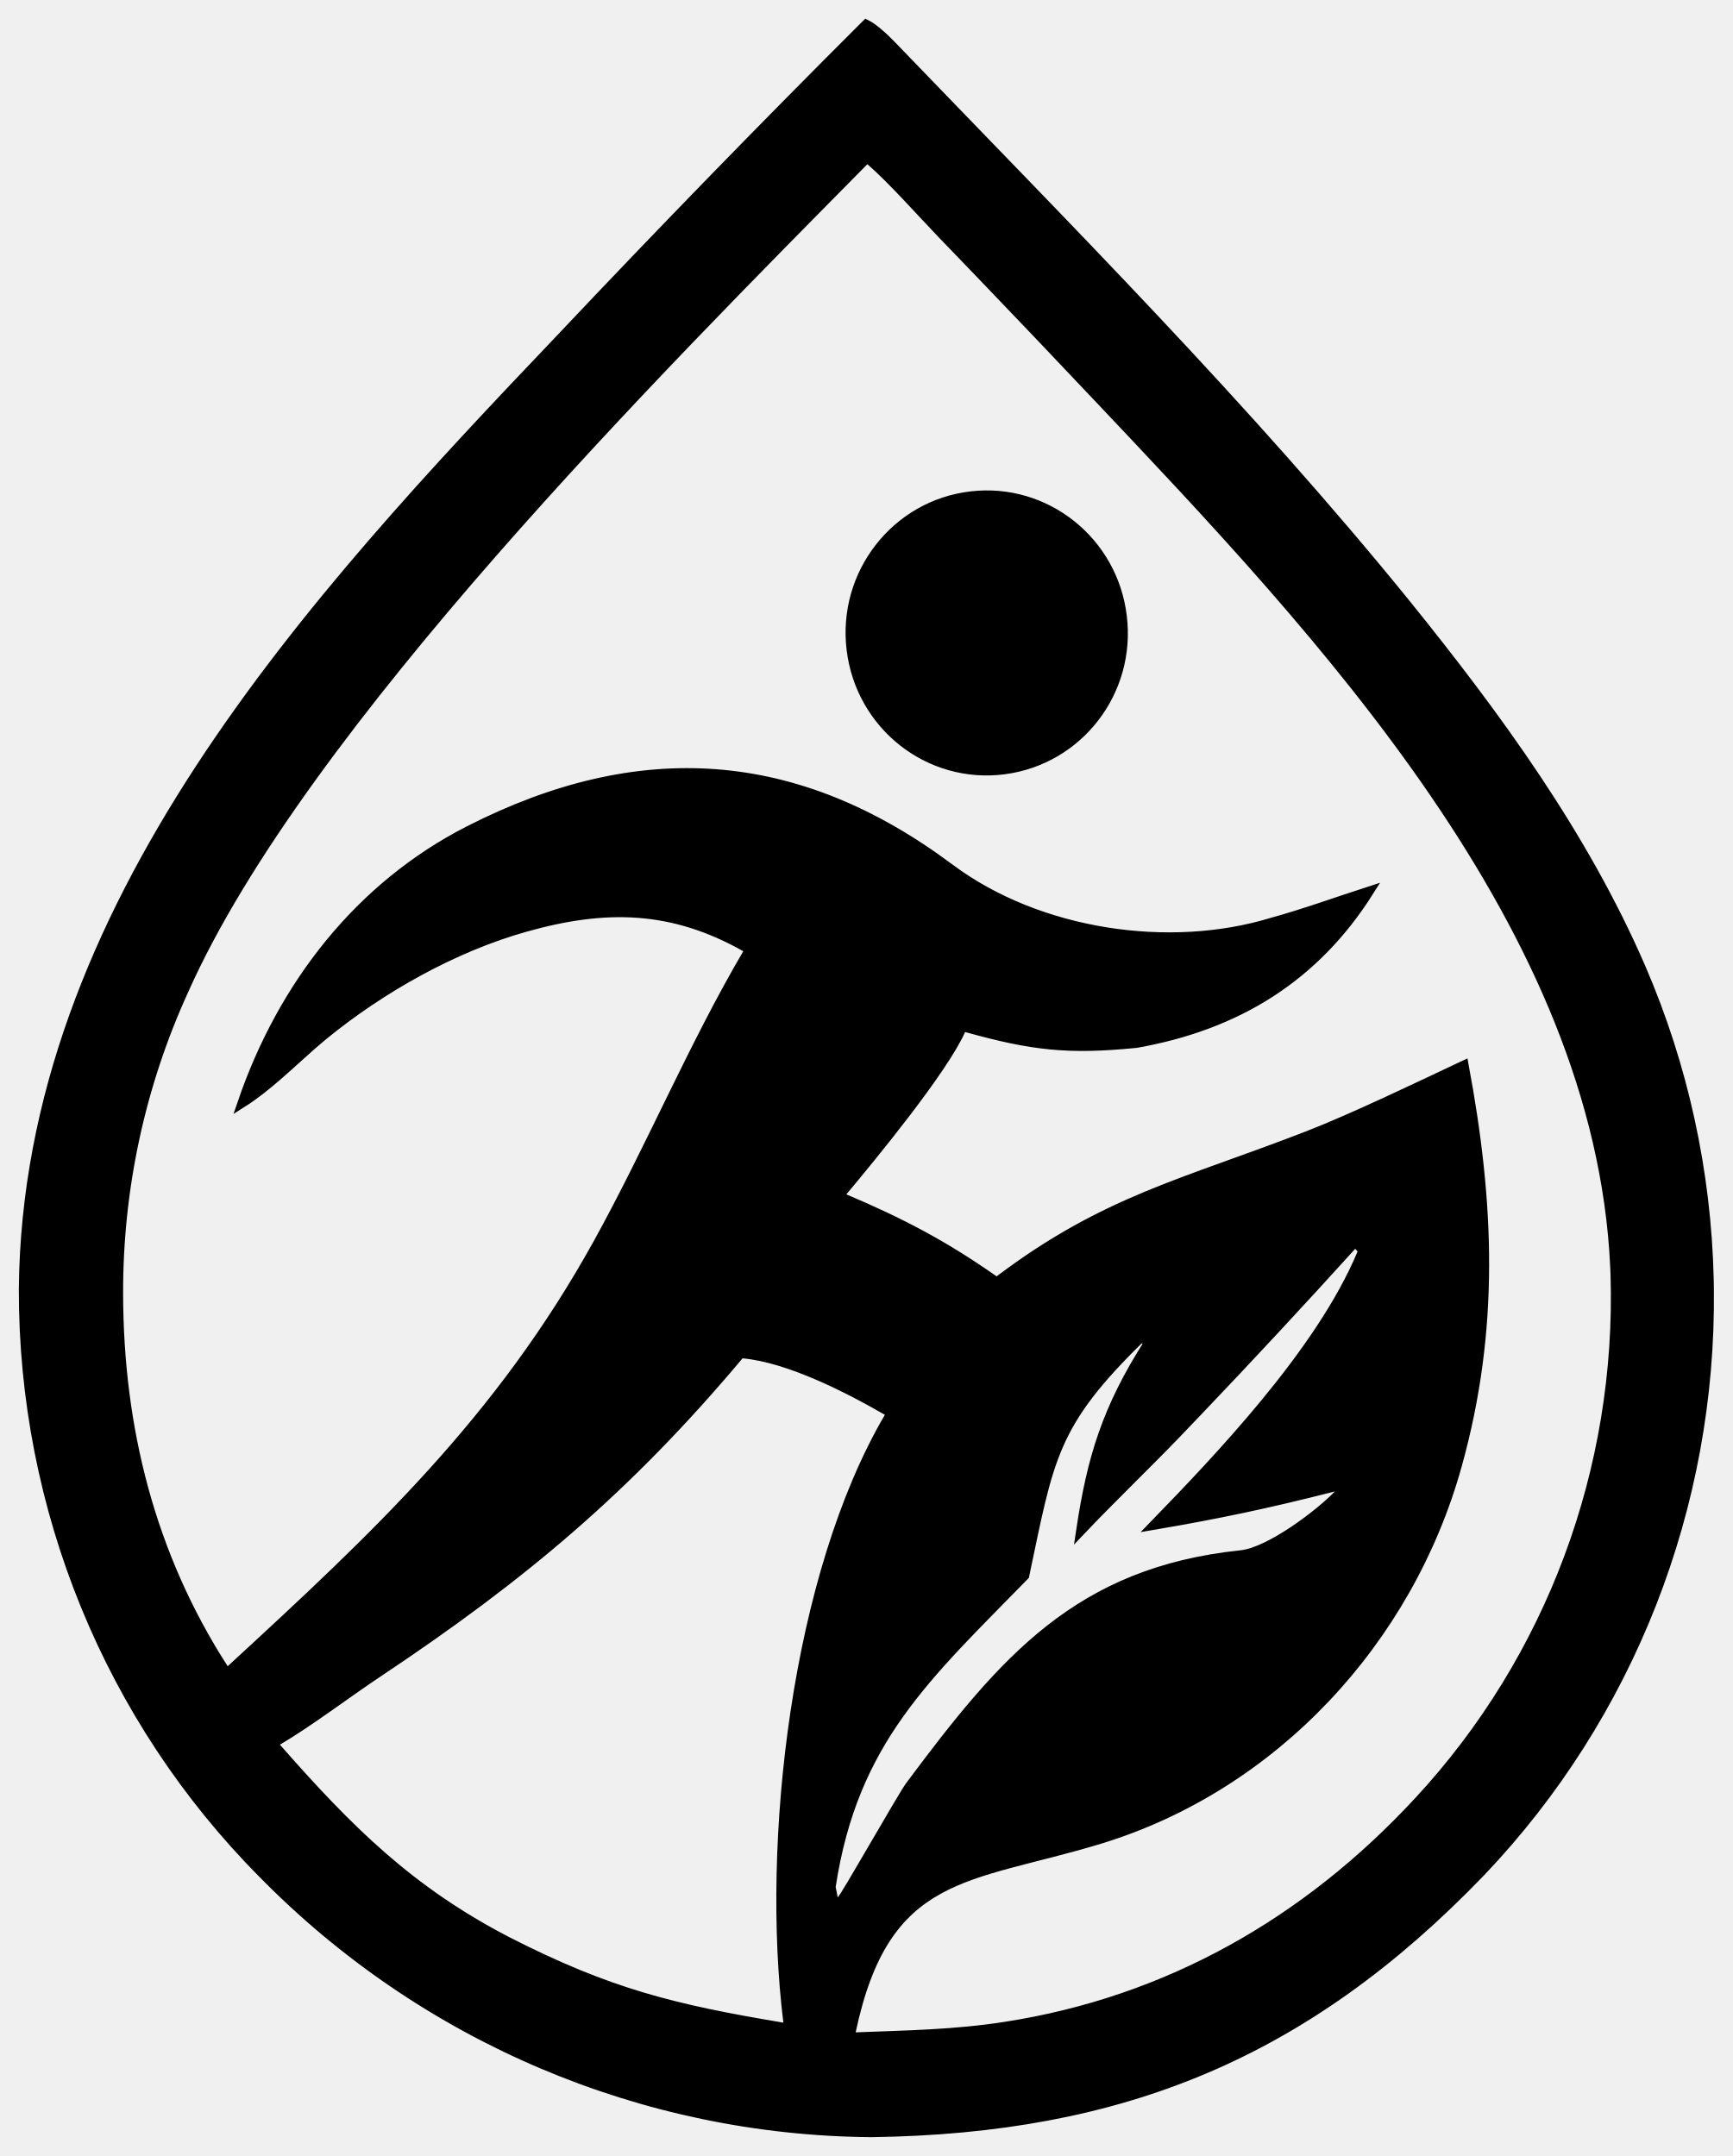
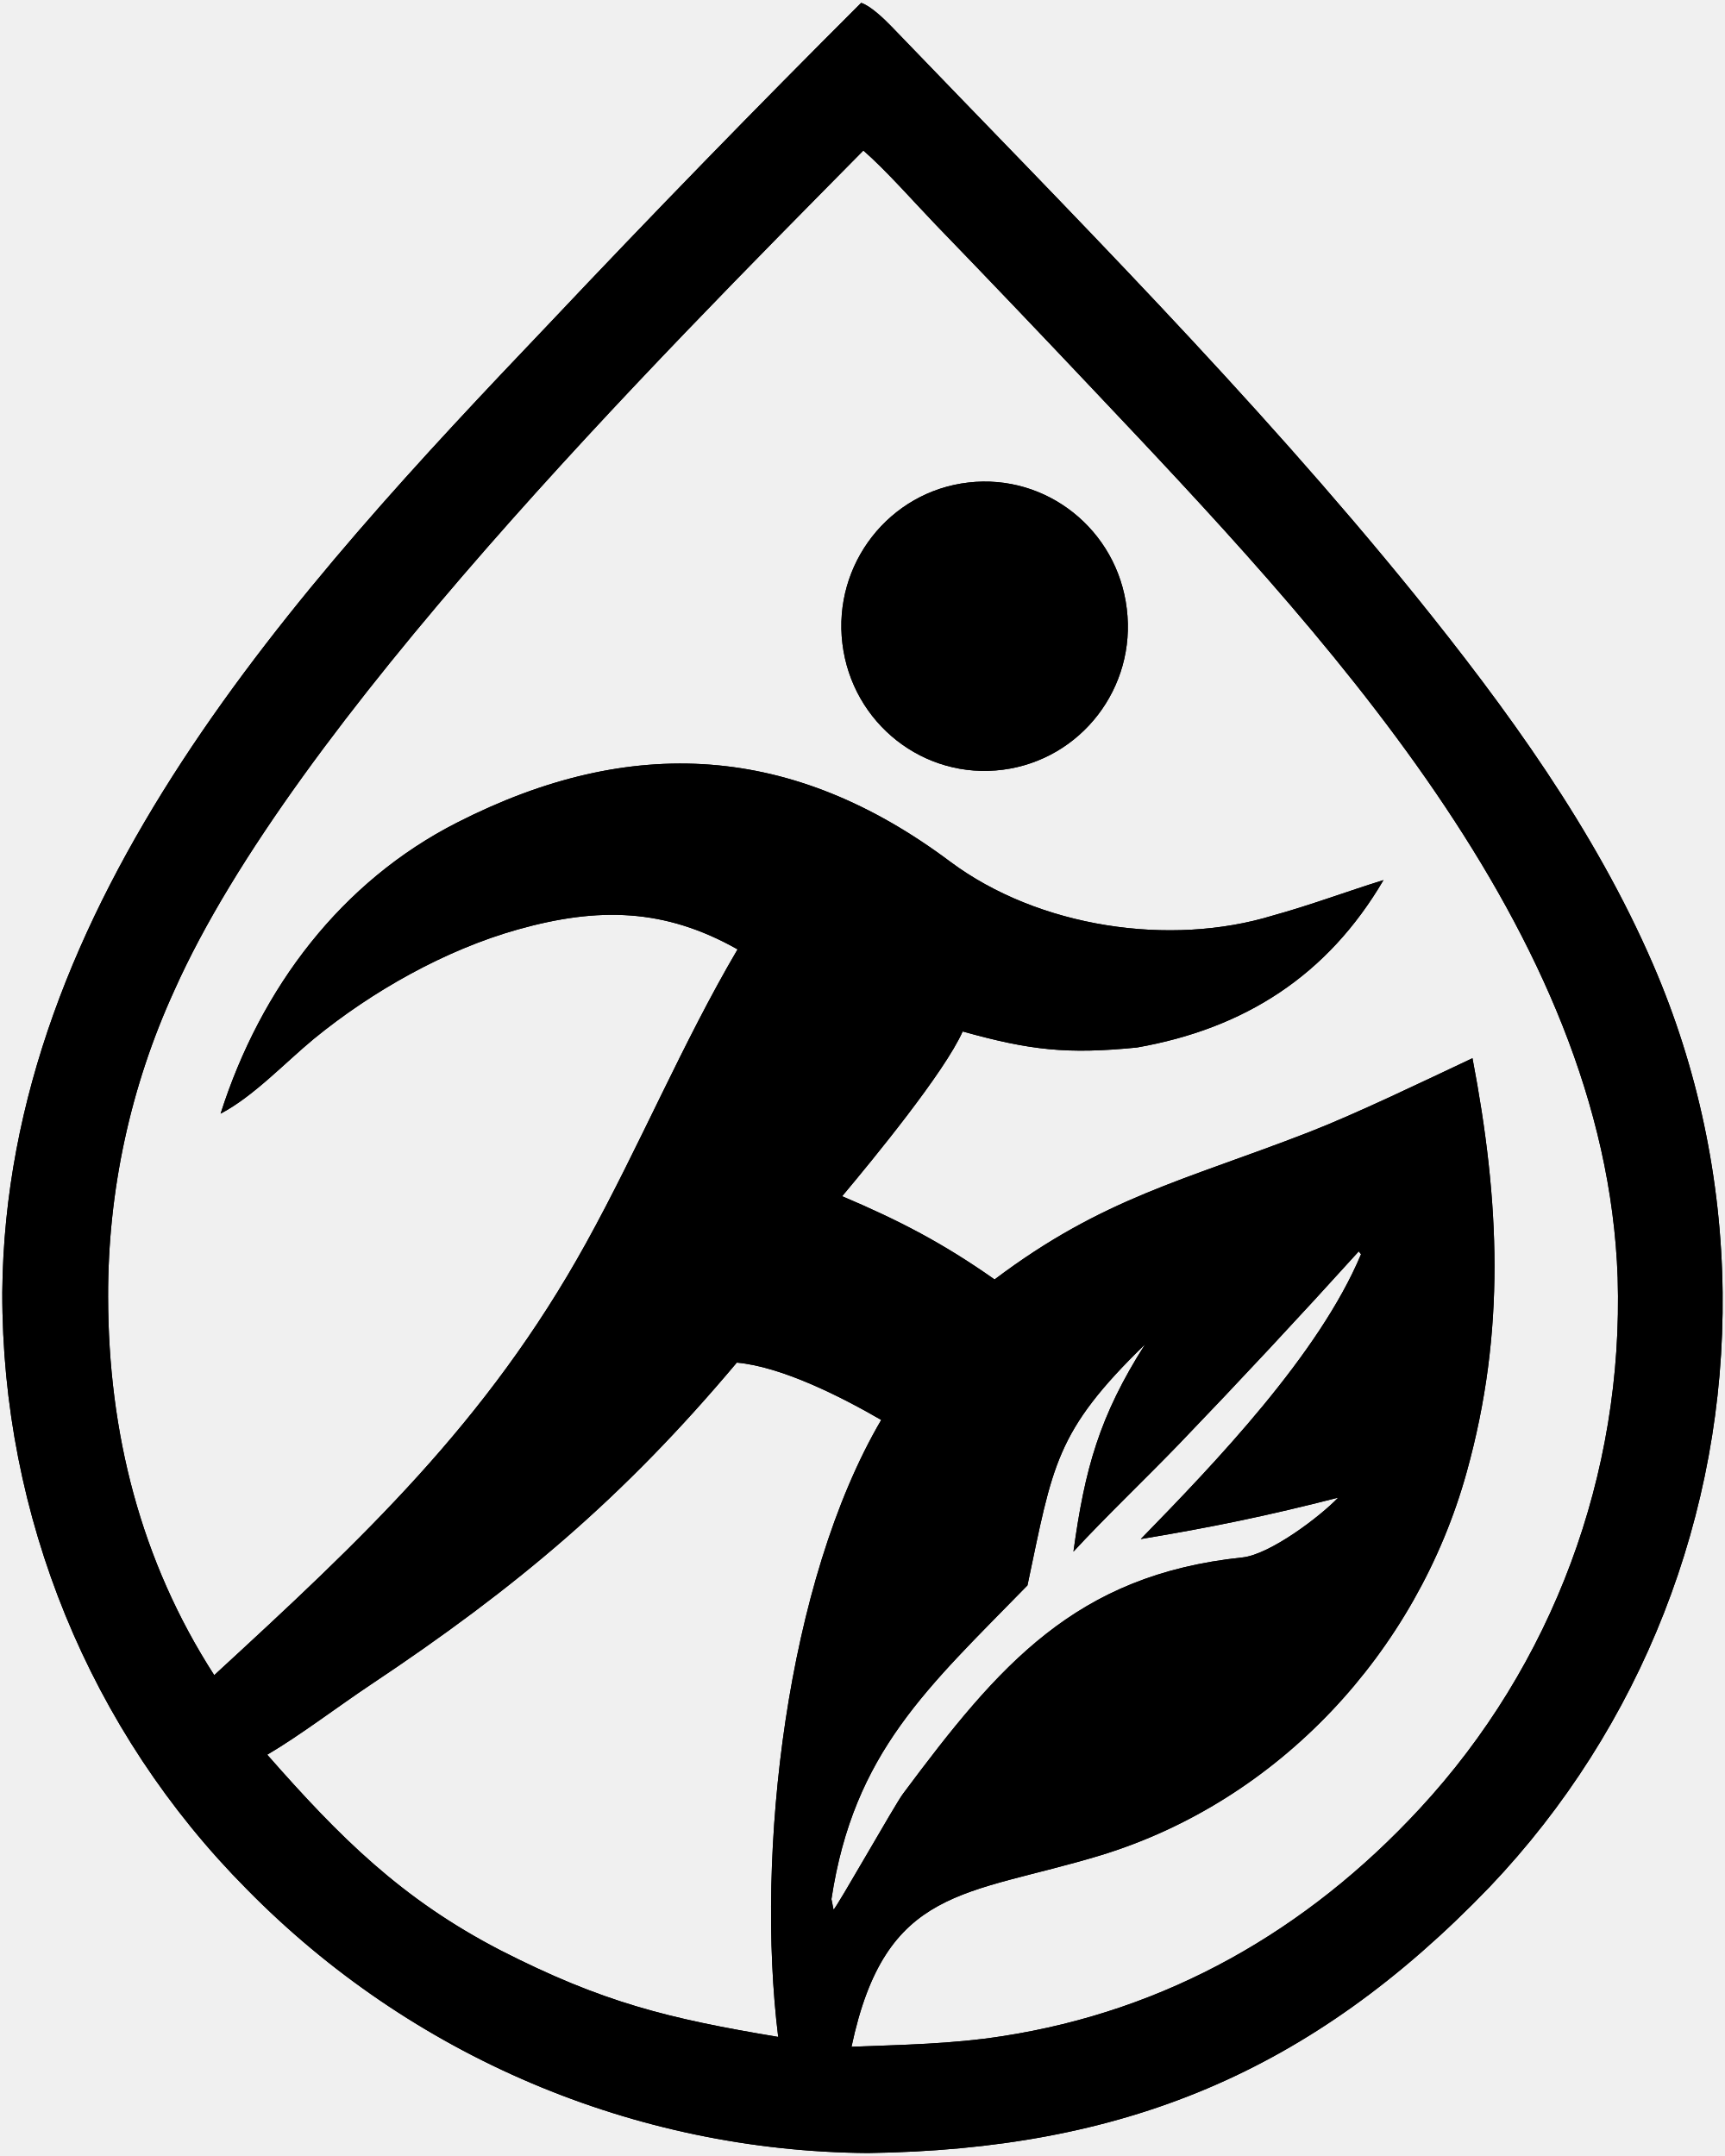
- <svg xmlns="http://www.w3.org/2000/svg" width="184" height="229" viewBox="58 35 184 229" fill="none">
-   <path d="M149.979 37.588C150.326 37.758 150.755 38.063 151.208 38.442C151.767 38.911 152.304 39.442 152.669 39.821C171.333 59.22 190.437 78.34 207.392 99.262V99.263C217.001 111.171 226.18 123.757 232.267 137.836C236.761 148.247 239.212 159.481 239.476 170.848L239.494 171.948C239.757 194.988 231.06 217.21 215.246 233.821C196.592 253.217 177.08 261.124 150.571 261.499C126.281 261.32 103.021 251.438 85.928 234.025L85.926 234.023C69.586 217.57 60.452 195.212 60.5 171.917C60.685 151.656 68.303 133.377 79.212 116.666C90.124 99.951 104.306 84.836 117.589 70.897L117.59 70.895C128.213 59.637 139.01 48.535 149.979 37.588ZM149.749 52.089C138.962 63.018 124.035 78.021 110.248 93.788C96.472 109.543 83.795 126.103 77.535 140.151C72.917 150.253 70.545 161.261 70.574 172.388V172.389C70.594 186.683 73.988 200.191 81.756 212.249L82.078 212.748L82.516 212.346C97.989 198.106 111.057 185.923 121.509 167.028C124.289 161.997 126.83 156.727 129.383 151.515C131.939 146.297 134.509 141.134 137.359 136.288L137.617 135.85L137.174 135.599C129.401 131.213 122.321 131.072 113.794 133.475C106.135 135.625 98.425 139.987 92.288 145.011L92.286 145.012C90.76 146.274 89.14 147.816 87.542 149.206C86.284 150.3 85.013 151.323 83.728 152.135C88.026 139.579 96.244 129.11 107.799 123.217C116.877 118.583 125.579 116.561 134.031 117.203C142.482 117.845 150.723 121.155 158.873 127.25H158.874C168.273 134.259 182.193 136.309 193.117 132.959C196.59 132.001 199.999 130.756 203.389 129.661C197.622 138.811 189.322 143.921 178.645 145.803C171.449 146.515 167.648 146.096 160.618 144.134L160.203 144.018L160.027 144.412C159.101 146.489 156.802 149.779 154.291 153.074C151.792 156.354 149.123 159.589 147.491 161.536L147.058 162.053L147.679 162.317C153.7 164.88 158.157 167.2 163.542 170.977L163.84 171.186L164.131 170.966C175.405 162.46 183.752 160.723 196.84 155.643C201.646 153.78 208.541 150.46 213.453 148.146C216.188 162.768 216.752 176.164 212.748 190.574V190.575C207.567 209.285 193.218 224.736 174.737 230.364C171.227 231.426 168.095 232.147 165.251 232.912C162.424 233.673 159.898 234.474 157.692 235.688C153.227 238.144 150.178 242.237 148.373 250.762L148.24 251.39L148.882 251.365C154.245 251.158 159.36 251.087 164.728 250.25C182.017 247.579 196.809 239.135 208.666 226.302C222.686 211.17 230.158 191.05 229.519 170.373V170.372L229.483 169.512C228.646 151.48 220.872 134.704 210.392 119.345C199.745 103.742 186.276 89.558 174.376 76.969H174.375C170.31 72.662 166.228 68.375 162.13 64.106L158.026 59.843C155.845 57.577 152.783 54.101 150.433 52.062L150.078 51.755L149.749 52.089ZM136.467 178.955C124.637 193.046 113.552 202.378 98.226 212.591C94.803 214.869 90.854 217.887 87.47 219.881L86.948 220.188L87.348 220.642C94.962 229.307 101.458 235.826 111.9 241.224L111.902 241.225C122.636 246.709 129.508 248.394 141.101 250.329L141.762 250.439L141.68 249.774C140.497 240.215 140.705 228.357 142.449 216.776C144.194 205.191 147.469 193.924 152.395 185.527L152.649 185.094L152.214 184.842C150.15 183.649 147.542 182.245 144.847 181.085C142.159 179.928 139.35 178.998 136.895 178.778L136.635 178.756L136.467 178.955ZM201.541 167.302C196.151 173.257 190.687 179.139 185.147 184.947L182.77 187.432C179.593 190.725 175.971 194.202 172.775 197.566C173.934 189.846 175.522 184.628 179.98 177.636L179.211 177.008C174.471 181.62 172.009 184.828 170.409 188.497C168.833 192.112 168.103 196.157 166.793 202.35C156.409 212.995 148.613 219.824 146.245 235.35L146.232 235.436L146.249 235.521L146.464 236.62L146.59 237.26L147.175 236.973C147.256 236.933 147.31 236.879 147.325 236.864C147.349 236.84 147.371 236.816 147.387 236.797C147.419 236.758 147.453 236.71 147.486 236.662C147.555 236.564 147.643 236.431 147.743 236.272C147.945 235.953 148.216 235.506 148.532 234.977C149.165 233.916 149.988 232.504 150.825 231.067C151.663 229.629 152.516 228.164 153.21 226.991C153.913 225.802 154.432 224.951 154.613 224.71L154.614 224.708C159.635 217.965 164.109 212.288 169.489 208.062C174.852 203.85 181.131 201.068 189.774 200.162C190.578 200.079 191.505 199.749 192.451 199.295C193.404 198.838 194.41 198.239 195.378 197.592C197.308 196.301 199.126 194.789 200.111 193.756L201.317 192.492L199.626 192.926C192.74 194.693 187.314 195.831 180.546 196.985C184.204 193.221 188.425 188.79 192.296 184.096C196.546 178.94 200.398 173.44 202.617 168.127L202.733 167.849L202.542 167.616L202.298 167.319L201.93 166.872L201.541 167.302Z" fill="black" stroke="black" />
-   <path d="M161.139 87.687C169.038 86.769 176.199 92.477 177.155 100.463V100.465C178.139 108.45 172.537 115.71 164.635 116.743C156.66 117.785 149.385 112.078 148.4 103.995C147.416 95.933 153.142 88.605 161.138 87.687H161.139Z" fill="black" stroke="black" />
+ <svg xmlns="http://www.w3.org/2000/svg" viewBox="116 20 768 960" height="960" width="768" xml:space="preserve" id="svg2" version="1.1">
+   <defs id="defs6">
+     <clipPath id="clipPath22" clipPathUnits="userSpaceOnUse">
+       <path id="path20" d="M 71.809,750 H 678.191 V 0 H 71.809 Z" />
+     </clipPath>
+     <clipPath id="clipPath30" clipPathUnits="userSpaceOnUse">
+       <path id="path28" d="M 71.808,750 H 678.191 V 0 H 71.808 Z" />
+     </clipPath>
+     <clipPath id="clipPath40" clipPathUnits="userSpaceOnUse">
+       <path id="path38" d="M 3.95,3.86 H 186.26 V 231 H 3.95 Z" />
+     </clipPath>
+     <clipPath id="clipPath48" clipPathUnits="userSpaceOnUse">
+       <path id="path46" d="M 0,0 H 190 V 235 H 0 Z" />
+     </clipPath>
+     <clipPath id="clipPath56" clipPathUnits="userSpaceOnUse">
+       <path id="path54" d="M 5,5 V 230 H 190 V 5 Z" />
+     </clipPath>
+     <clipPath id="clipPath64" clipPathUnits="userSpaceOnUse">
+       <path id="path62" d="M 5,230 H 540 V 5 H 5 Z" />
+     </clipPath>
+     <clipPath id="clipPath76" clipPathUnits="userSpaceOnUse">
+       <path id="path74" d="M 5,5 V 230 H 190 V 5 Z" />
+     </clipPath>
+     <clipPath id="clipPath84" clipPathUnits="userSpaceOnUse">
+       <path id="path82" d="M 5,230 H 540 V 5 H 5 Z" />
+     </clipPath>
+     <clipPath id="clipPath92" clipPathUnits="userSpaceOnUse">
+       <path id="path90" d="m 94.86,5 c 0.97,0.3 2.43,1.7 3.17,2.47 18.65,19.39 37.78,38.53 54.75,59.47 9.62,11.92 18.83,24.55 24.94,38.69 4.67,10.81 7.14,22.5 7.27,34.3 0.26,23.17 -8.48,45.52 -24.39,62.23 -18.75,19.5 -38.4,27.46 -65.03,27.83 -24.43,-0.18 -47.82,-10.12 -65,-27.62 C 14.14,185.83 4.95,163.34 5,139.91 5.37,99.14 35.67,66.42 62.23,38.55 72.93,27.21 83.81,16.03 94.86,5 Z M 27.18,179.98 c 15.48,-14.24 28.49,-26.38 38.89,-45.19 5.55,-10.04 10.13,-21.02 15.86,-30.75 -7.63,-4.31 -14.57,-4.45 -23,-2.08 -7.58,2.13 -15.23,6.45 -21.33,11.44 -3.05,2.52 -6.32,6.03 -9.76,7.83 4.21,-13.21 12.66,-24.3 24.73,-30.45 18.28,-9.33 35.18,-8.21 51.6,4.08 9.26,6.91 23.02,8.94 33.8,5.63 3.91,-1.08 7.68,-2.5 11.54,-3.7 -5.87,10.01 -14.55,15.54 -25.8,17.52 -7.28,0.72 -11.14,0.3 -18.23,-1.68 -1.91,4.28 -9.34,13.34 -12.61,17.24 6.05,2.57 10.54,4.91 15.95,8.71 11.35,-8.56 19.8,-10.33 32.83,-15.39 4.98,-1.93 12.22,-5.43 17.17,-7.76 2.85,14.92 3.49,28.57 -0.6,43.29 -5.22,18.86 -19.69,34.45 -38.35,40.13 -14.08,4.26 -22.45,3.16 -26.02,20.02 5.38,-0.21 10.46,-0.28 15.79,-1.11 17.17,-2.65 31.86,-11.04 43.65,-23.79 13.93,-15.03 21.35,-35.03 20.72,-55.57 C 172.77,101.95 142.81,70.51 119,45.32 113.58,39.58 108.13,33.87 102.65,28.2 100.44,25.9 97.42,22.47 95.09,20.45 73.53,42.3 35.44,80.41 22.99,108.36 c -4.59,10.04 -6.95,20.97 -6.92,32.03 0.02,14.21 3.39,27.62 11.1,39.59 z m 96.94,-14.24 c 7.78,-7.98 18.65,-19.31 23.04,-29.8 l -0.24,-0.3 c -6.16,6.81 -12.42,13.52 -18.78,20.14 -3.57,3.7 -7.63,7.56 -11.07,11.28 1.19,-8.65 2.7,-14.16 7.5,-21.7 -9.44,9.18 -9.64,12.62 -12.31,25.23 -10.46,10.73 -18.17,17.44 -20.51,32.83 l 0.22,1.1 c 0.3,-0.15 6.45,-11.04 7.26,-12.11 10.04,-13.48 18.04,-22.91 35.51,-24.74 2.88,-0.3 8.12,-4.26 10.03,-6.26 -7.41,1.9 -13.13,3.08 -20.63,4.33 z m -66.99,43.04 c 10.67,5.45 17.49,7.13 29.05,9.06 -2.38,-19.22 0.84,-47.62 10.78,-64.56 -4.11,-2.38 -10.36,-5.57 -15.11,-6 -11.87,14.13 -22.99,23.5 -38.35,33.73 -3.37,2.25 -7.39,5.31 -10.78,7.3 7.6,8.65 14.05,15.11 24.41,20.47 z" />
+     </clipPath>
+     <clipPath id="clipPath104" clipPathUnits="userSpaceOnUse">
+       <path id="path102" d="M 5,5 V 230 H 190 V 5 Z" />
+     </clipPath>
+     <clipPath id="clipPath112" clipPathUnits="userSpaceOnUse">
+       <path id="path110" d="M 5,230 H 540 V 5 H 5 Z" />
+     </clipPath>
+     <clipPath id="clipPath124" clipPathUnits="userSpaceOnUse">
+       <path id="path122" d="M 5,5 V 230 H 190 V 5 Z" />
+     </clipPath>
+     <clipPath id="clipPath132" clipPathUnits="userSpaceOnUse">
+       <path id="path130" d="M 5,230 H 540 V 5 H 5 Z" />
+     </clipPath>
+     <clipPath id="clipPath140" clipPathUnits="userSpaceOnUse">
+       <path id="path138" d="m 106.08,55.19 c 8.18,-0.95 15.58,4.96 16.57,13.21 1.02,8.25 -4.77,15.77 -12.95,16.84 -8.26,1.08 -15.78,-4.83 -16.8,-13.18 -1.02,-8.33 4.9,-15.92 13.18,-16.87 z" />
+     </clipPath>
+   </defs>
+   <g transform="matrix(1.333333,0,0,-1.333333,0,1000)" id="g10">
+     <g transform="matrix(0.75,0,0,-0.75,0,750)" id="g12">
+       <path id="path14" style="fill:#ffffff;fill-opacity:0;fill-rule:nonzero;stroke:none" d="M 0,0 H 1000 V 1000 H 0 Z" />
+     </g>
+     <g id="g16">
+       <g clip-path="url(#clipPath22)" id="g18">
+         <g id="g24">
+           <g clip-path="url(#clipPath30)" id="g26">
+             <g transform="matrix(3.191489,0,0,-3.191489,71.8085,750)" id="g32">
+               <g id="g34">
+                 <g clip-path="url(#clipPath40)" id="g36">
+                   <g id="g42">
+                     <g clip-path="url(#clipPath48)" id="g44">
+                       <g id="g50">
+                         <g clip-path="url(#clipPath56)" id="g52">
+                           <g id="g58">
+                             <g clip-path="url(#clipPath64)" id="g60">
+                               <g id="g66">
+                                 <path id="path68" style="fill:#000000;fill-opacity:1;fill-rule:evenodd;stroke:none" d="m 94.86,5 c 0.97,0.3 2.43,1.7 3.17,2.47 18.65,19.39 37.78,38.53 54.75,59.47 9.62,11.92 18.83,24.55 24.94,38.69 4.67,10.81 7.14,22.5 7.27,34.3 0.26,23.17 -8.48,45.52 -24.39,62.23 -18.75,19.5 -38.4,27.46 -65.03,27.83 -24.43,-0.18 -47.82,-10.12 -65,-27.62 C 14.14,185.83 4.95,163.34 5,139.91 5.37,99.14 35.67,66.42 62.23,38.55 72.93,27.21 83.81,16.03 94.86,5 Z M 27.18,179.98 c 15.48,-14.24 28.49,-26.38 38.89,-45.19 5.55,-10.04 10.13,-21.02 15.86,-30.75 -7.63,-4.31 -14.57,-4.45 -23,-2.08 -7.58,2.13 -15.23,6.45 -21.33,11.44 -3.05,2.52 -6.32,6.03 -9.76,7.83 4.21,-13.21 12.66,-24.3 24.73,-30.45 18.28,-9.33 35.18,-8.21 51.6,4.08 9.26,6.91 23.02,8.94 33.8,5.63 3.91,-1.08 7.68,-2.5 11.54,-3.7 -5.87,10.01 -14.55,15.54 -25.8,17.52 -7.28,0.72 -11.14,0.3 -18.23,-1.68 -1.91,4.28 -9.34,13.34 -12.61,17.24 6.05,2.57 10.54,4.91 15.95,8.71 11.35,-8.56 19.8,-10.33 32.83,-15.39 4.98,-1.93 12.22,-5.43 17.17,-7.76 2.85,14.92 3.49,28.57 -0.6,43.29 -5.22,18.86 -19.69,34.45 -38.35,40.13 -14.08,4.26 -22.45,3.16 -26.02,20.02 5.38,-0.21 10.46,-0.28 15.79,-1.11 17.17,-2.65 31.86,-11.04 43.65,-23.79 13.93,-15.03 21.35,-35.03 20.72,-55.57 C 172.77,101.95 142.81,70.51 119,45.32 113.58,39.58 108.13,33.87 102.65,28.2 100.44,25.9 97.42,22.47 95.09,20.45 73.53,42.3 35.44,80.41 22.99,108.36 c -4.59,10.04 -6.95,20.97 -6.92,32.03 0.02,14.21 3.39,27.62 11.1,39.59 z m 96.94,-14.24 c 7.78,-7.98 18.65,-19.31 23.04,-29.8 l -0.24,-0.3 c -6.16,6.81 -12.42,13.52 -18.78,20.14 -3.57,3.7 -7.63,7.56 -11.07,11.28 1.19,-8.65 2.7,-14.16 7.5,-21.7 -9.44,9.18 -9.64,12.62 -12.31,25.23 -10.46,10.73 -18.17,17.44 -20.51,32.83 l 0.22,1.1 c 0.3,-0.15 6.45,-11.04 7.26,-12.11 10.04,-13.48 18.04,-22.91 35.51,-24.74 2.88,-0.3 8.12,-4.26 10.03,-6.26 -7.41,1.9 -13.13,3.08 -20.63,4.33 z m -66.99,43.04 c 10.67,5.45 17.49,7.13 29.05,9.06 -2.38,-19.22 0.84,-47.62 10.78,-64.56 -4.11,-2.38 -10.36,-5.57 -15.11,-6 -11.87,14.13 -22.99,23.5 -38.35,33.73 -3.37,2.25 -7.39,5.31 -10.78,7.3 7.6,8.65 14.05,15.11 24.41,20.47 z" />
+                               </g>
+                             </g>
+                           </g>
+                         </g>
+                       </g>
+                       <g id="g70">
+                         <g clip-path="url(#clipPath76)" id="g72">
+                           <g id="g78">
+                             <g clip-path="url(#clipPath84)" id="g80">
+                               <g id="g86">
+                                 <g clip-path="url(#clipPath92)" id="g88">
+                                   <g id="g94">
+                                     <path id="path96" style="fill:#000000;fill-opacity:1;fill-rule:nonzero;stroke:none" d="m 94.86,5 0.29,-0.96 -0.57,-0.18 -0.42,0.42 0.71,0.71 z m 3.17,2.47 0.72,-0.69 z m 54.75,59.47 0.78,-0.63 z m 24.94,38.69 0.92,-0.4 z m 7.27,34.31 -1,0.01 z m -24.39,62.22 0.72,0.69 v 0 z M 95.57,230 l -0.01,1 h 0.02 z m -65,-27.62 0.71,-0.7 v 0 l -0.71,0.71 z M 5,139.91 4,139.9 v 0.01 z m 57.23,-101.36 0.72,0.69 v 0 l -0.73,-0.69 z m -35.05,141.43 -0.84,0.54 0.64,1 0.88,-0.8 z m 38.89,-45.19 0.88,0.48 z m 15.86,-30.75 0.86,0.51 0.52,-0.88 -0.89,-0.5 z m -23,-2.08 0.27,0.96 z m -21.32,11.44 -0.63,-0.77 v 0 l 0.64,0.77 z m -9.76,7.83 -0.95,-0.3 -0.74,2.32 2.15,-1.13 z m 24.72,-30.46 0.46,0.89 z m 51.6,4.08 -0.6,0.8 z m 33.8,5.63 -0.27,-0.96 h -0.01 -0.01 z m 11.54,-3.7 0.86,0.51 1.31,-2.22 -2.46,0.76 0.3,0.96 z m -25.8,17.52 0.1,1 h 0.04 l 0.04,-0.01 -0.17,-0.98 z m -18.23,-1.68 0.27,-0.96 -0.83,-0.23 -0.35,0.79 0.91,0.41 z m -12.61,17.24 -0.77,-0.64 -0.87,1.03 1.24,0.53 0.39,-0.92 z m 15.95,8.71 -0.57,0.82 0.6,0.42 0.58,-0.44 -0.6,-0.8 z m 32.83,-15.39 -0.36,-0.93 z m 17.17,-7.76 0.98,-0.19 -0.24,-1.27 -1.17,0.55 z m -0.6,43.29 -0.96,-0.27 z m -38.35,40.13 0.29,0.96 v 0 z m -26.01,20.03 -0.98,-0.21 -0.27,1.26 1.28,-0.05 -0.04,-1 z m 15.79,-1.11 -0.15,-0.99 z m 43.65,-23.79 -0.74,-0.68 z m 20.72,-55.57 1,-0.03 v 0 z M 119.01,45.31 118.28,46 Z m -16.34,-17.12 -0.72,0.69 z m -7.56,-7.75 0.66,-0.75 -0.71,-0.62 -0.66,0.67 z m -72.12,87.92 0.91,0.42 v -0.01 z m -6.92,32.03 h 1 v 0 z m 108.05,25.35 -0.72,-0.7 -2.13,2.19 3.01,-0.5 z m 23.04,-29.8 0.92,0.39 0.23,-0.56 -0.38,-0.47 z m -0.24,-0.3 0.77,-0.64 -0.74,-0.89 -0.78,0.86 0.74,0.67 z m -18.78,20.14 0.72,0.69 v 0 z m -11.07,11.28 -0.99,-0.14 -0.44,3.15 2.16,-2.33 z m 7.5,-21.7 0.84,0.54 -1.54,-1.25 0.7,0.72 z m -12.31,25.23 0.72,0.7 0.2,-0.21 0.06,-0.28 z m -20.52,32.84 -0.99,-0.15 -0.03,0.17 0.03,0.17 0.98,-0.19 z m 0.22,1.1 -0.98,0.19 0.25,1.28 1.17,-0.57 z m 7.26,-12.12 0.8,0.6 v 0 z m 35.51,-24.74 -0.1,-0.99 z m 10.03,-6.25 0.72,0.69 2.41,-2.53 -3.38,0.87 z m -87.63,47.36 -0.46,0.89 v 0 z m 29.05,9.06 -0.16,0.99 1.32,0.22 -0.16,-1.33 -0.99,0.12 z m 10.78,-64.56 0.86,0.5 0.51,-0.87 -0.87,-0.5 z m -15.11,-6 0.09,-1 -0.52,-0.05 -0.33,0.4 0.77,0.64 z m -38.35,33.73 0.55,0.83 z m -10.78,7.31 -0.51,-0.86 -1.04,0.61 0.8,0.91 z M 94.86,5 94.57,5.96 c 0.27,0.08 0.74,0.39 1.32,0.87 L 96.95,7.8 98.03,7.48 98.75,6.79 C 98.37,6.39 97.79,5.82 97.17,5.3 L 95.15,4.04 Z m 3.17,2.47 -0.72,0.69 c 18.67,19.41 37.76,38.51 54.7,59.41 l 1.55,-1.26 C 136.55,45.33 117.39,26.15 98.75,6.78 Z m 54.75,59.47 -0.78,0.63 c 9.6,11.9 18.75,24.44 24.81,38.46 l 1.84,-0.79 C 172.48,90.97 163.2,78.25 153.57,66.32 l -0.78,0.63 z m 24.94,38.69 -0.92,0.4 c 4.61,10.69 7.06,22.24 7.19,33.92 l 2,-0.02 c -0.13,-11.94 -2.63,-23.76 -7.35,-34.69 l -0.92,0.4 z m 7.27,34.31 -1,0.01 c 0.26,22.91 -8.39,45.01 -24.11,61.53 l 1.45,1.38 c 16.09,-16.9 24.93,-39.5 24.66,-62.93 z m -24.39,62.22 -0.72,-0.69 c -18.56,19.3 -37.94,27.15 -64.33,27.53 l 0.03,2 c 26.89,-0.38 46.79,-8.44 65.74,-28.14 l -0.72,-0.69 z M 95.57,230 95.58,229 C 71.42,228.82 48.29,219 31.28,201.68 l -1.43,1.4 c 17.37,17.7 41.02,27.74 65.71,27.92 z m -65,-27.62 0.71,-0.71 C 15.04,185.31 5.95,163.08 6,139.91 H 4 c -0.05,23.69 9.24,46.43 25.86,63.17 z M 5,139.91 6,139.92 C 6.18,119.79 13.75,101.6 24.63,84.94 35.51,68.28 49.66,53.19 62.95,39.24 L 61.5,37.86 C 48.23,51.79 33.95,67 22.96,83.85 11.97,100.7 4.19,119.26 4,139.9 Z M 62.23,38.55 62.96,39.24 C 73.65,27.9 84.52,16.73 95.57,5.71 L 94.15,4.29 C 83.09,15.32 72.21,26.52 61.5,37.87 l 0.73,0.69 z m -35.05,141.43 0.68,0.74 c 15.47,-14.24 28.6,-26.47 39.09,-45.44 L 65.2,134.31 C 54.88,152.96 41.98,165 26.5,179.24 Z m 38.89,-45.19 0.88,0.48 c 2.79,-5.05 5.34,-10.33 7.89,-15.54 2.56,-5.22 5.12,-10.37 7.96,-15.19 l -1.72,-1.01 c -2.88,4.9 -5.48,10.11 -8.03,15.33 l -7.85,15.44 0.88,0.48 z m 15.86,-30.75 0.49,-0.87 C 74.51,98.7 67.28,98.57 58.66,101 l 0.54,1.93 c 8.24,-2.32 14.89,-2.16 22.24,1.99 l 0.49,-0.87 z m -23,-2.08 -0.27,-0.96 c -7.74,2.17 -15.51,6.57 -21.69,11.63 l 1.27,1.55 c 6.01,-4.92 13.54,-9.17 20.96,-11.25 l -0.27,-0.96 z m -21.32,11.44 -0.64,-0.77 c -1.52,1.26 -3.19,2.84 -4.75,4.2 -1.62,1.41 -3.22,2.67 -4.84,3.51 l 0.93,1.77 c 1.83,-0.96 3.58,-2.35 5.22,-3.77 l 4.72,-4.17 z m -9.76,7.83 0.95,0.3 c 4.14,-13 12.43,-23.85 24.23,-29.87 l -0.91,-1.78 c -12.35,6.3 -20.95,17.62 -25.23,31.04 l 0.95,0.3 z m 24.72,-30.46 0.46,0.89 c 9.01,-4.6 17.62,-6.59 25.97,-5.96 8.35,0.63 16.49,3.9 24.58,9.95 l 1.2,-1.6 C 96.44,87.82 87.94,84.38 79.15,83.71 70.36,83.04 61.39,85.15 52.12,89.88 Z m 51.6,4.08 -0.6,0.8 c 9.53,7.11 23.62,9.18 34.69,5.79 l -0.59,-1.91 c -10.49,3.22 -23.91,1.23 -32.91,-5.48 l -0.6,0.8 z m 33.8,5.63 0.27,0.96 c 3.91,-1.08 7.81,-2.54 11.57,-3.71 l -0.59,-1.91 c -3.96,1.23 -7.6,2.61 -11.51,3.69 l 0.27,0.96 z m 11.54,-3.7 -0.86,-0.51 c -5.71,9.73 -14.12,15.11 -25.11,17.04 l 0.35,1.97 c 11.51,-2.03 20.45,-7.72 26.49,-18 l -0.86,-0.51 z m -25.8,17.52 -0.1,-1 c -7.14,0.71 -10.88,0.3 -17.87,-1.65 l -0.54,1.93 c 7.2,2.01 11.19,2.45 18.6,1.71 l -0.1,-1 z m -18.23,-1.68 -0.91,-0.41 c -0.9,2.02 -3.16,5.26 -5.68,8.56 -2.49,3.27 -5.16,6.5 -6.79,8.44 l 1.53,1.28 c 1.64,-1.95 4.32,-5.21 6.84,-8.52 2.5,-3.28 4.9,-6.7 5.91,-8.96 l -0.91,-0.41 z m -12.61,17.24 -0.39,0.92 c 6,2.55 10.42,4.86 15.77,8.61 l 1.15,-1.64 c -5.49,-3.85 -10.04,-6.22 -16.14,-8.81 z m 15.95,8.71 0.6,0.8 c 11.2,-8.45 19.44,-10.15 32.59,-15.26 l -0.72,-1.86 c -12.91,5.01 -21.58,6.85 -33.07,15.53 l 0.6,0.8 z m 32.83,-15.39 0.36,0.93 c 5.02,-1.95 12.31,-5.47 17.23,-7.79 l -0.85,-1.81 c -4.98,2.34 -12.17,5.82 -17.1,7.73 l 0.36,0.93 z m 17.17,-7.76 -0.98,0.19 c 2.83,14.83 3.46,28.32 -0.58,42.84 l 1.93,0.53 c 4.14,-14.92 3.48,-28.74 0.62,-43.75 l -0.98,0.19 z m -0.6,43.29 -0.96,-0.27 c -5.14,18.56 -19.37,33.87 -37.67,39.44 l 0.58,1.91 c 19,-5.79 33.71,-21.65 39.02,-40.82 l -0.96,-0.27 z m -38.35,40.13 -0.29,-0.96 c -3.5,1.06 -6.6,1.77 -9.47,2.54 -2.83,0.76 -5.41,1.58 -7.67,2.82 -4.63,2.55 -7.74,6.79 -9.57,15.41 l 1.96,0.41 c 1.75,-8.25 4.61,-11.89 8.57,-14.07 2.04,-1.12 4.42,-1.89 7.23,-2.64 2.77,-0.75 6,-1.49 9.53,-2.56 l -0.29,-0.96 z m -26.01,20.03 0.04,1 c 5.35,-0.21 10.5,-0.28 15.9,-1.12 l -0.31,-1.98 c -5.26,0.82 -10.26,0.89 -15.67,1.1 z m 15.79,-1.11 0.15,0.99 c 17.41,-2.69 32.3,-11.19 44.23,-24.1 l -1.47,-1.36 c -11.65,12.61 -26.14,20.87 -43.07,23.48 l 0.15,0.99 z m 43.65,-23.79 0.73,0.68 c 14.11,-15.23 21.63,-35.48 20.99,-56.28 l -2,0.06 c 0.63,20.29 -6.7,40.02 -20.45,54.86 z m 20.72,-55.57 1,-0.03 C 174.39,119.88 166.48,102.72 155.81,87.08 145.14,71.44 131.64,57.23 119.74,44.64 L 118.29,46 c 11.92,12.61 25.3,26.7 35.87,42.19 10.57,15.49 18.26,32.27 18.87,50.23 l 1,-0.03 z m -55.01,-93.09 0.73,-0.69 C 114.32,38.88 108.87,33.17 103.39,27.49 l -1.44,1.39 c 5.48,5.67 10.92,11.38 16.34,17.12 l 0.73,-0.69 z m -16.34,-17.12 0.72,-0.69 c -2.15,-2.23 -5.25,-5.75 -7.63,-7.81 l -1.31,1.51 c 2.28,1.98 5.23,5.33 7.5,7.69 l 0.72,-0.69 z M 95.11,20.44 94.4,19.74 C 83.61,30.66 68.67,45.68 54.87,61.46 41.09,77.22 28.37,93.83 22.07,107.95 l 1.83,0.81 C 30.06,94.93 42.61,78.51 56.38,62.77 70.13,47.04 85.02,32.07 95.82,21.14 Z m -72.12,87.92 -0.91,-0.42 c -4.65,10.17 -7.04,21.25 -7.01,32.45 l 2,-0.01 c -0.03,-10.91 2.3,-21.7 6.83,-31.61 l -0.91,-0.42 z m -6.92,32.03 h -1 c 0.02,14.38 3.44,27.98 11.26,40.13 l 1.68,-1.08 c -7.59,-11.78 -10.92,-25 -10.94,-39.05 z m 108.05,25.35 0.72,0.7 c 3.89,-3.99 8.58,-8.84 12.85,-14.02 4.27,-5.18 8.15,-10.71 10.4,-16.09 l -1.84,-0.77 c -2.14,5.11 -5.88,10.48 -10.1,15.59 -4.22,5.11 -8.85,9.91 -12.74,13.9 l 0.72,0.7 z m 23.04,-29.8 0.77,-0.64 -0.24,-0.3 -1.54,1.27 0.24,0.3 0.77,-0.64 z m -0.24,-0.3 -0.74,-0.67 c -6.16,6.8 -12.41,13.51 -18.76,20.12 l 1.44,1.38 c 6.37,-6.62 12.63,-13.35 18.8,-20.16 z m -18.78,20.14 -0.72,-0.69 c -3.51,3.64 -7.65,7.58 -11.09,11.3 l 1.47,1.36 c 3.45,-3.73 7.43,-7.51 11.06,-11.27 l -0.72,-0.69 z m -11.07,11.28 0.99,0.14 c 1.18,-8.56 2.65,-13.92 7.36,-21.29 l -1.69,-1.07 c -4.9,7.69 -6.44,13.35 -7.65,22.1 l 0.99,0.14 z m 7.5,-21.7 -0.7,-0.72 c -4.76,4.63 -7.27,7.89 -8.91,11.65 -1.61,3.7 -2.35,7.85 -3.68,14.09 l 1.96,0.41 c 1.35,-6.37 2.04,-10.24 3.55,-13.71 1.49,-3.41 3.79,-6.46 8.47,-11.01 l -0.7,-0.72 z m -12.31,25.23 -0.72,-0.7 c -10.41,10.68 -18.38,17.62 -20.79,33.38 l 1.98,0.3 c 2.29,-15.02 9.74,-21.51 20.24,-32.28 l -0.72,-0.7 z m -20.52,32.84 -0.98,0.19 0.22,1.1 1.96,-0.38 -0.22,-1.1 z m 0.22,1.1 0.44,0.9 0.26,-0.18 0.09,-0.1 0.11,-0.14 0.2,-0.3 c 0.31,-0.49 0.58,-0.94 0.9,-1.47 0.63,-1.06 1.46,-2.48 2.3,-3.91 l 2.38,-4.07 c 0.71,-1.2 1.21,-2.02 1.37,-2.24 l -1.6,-1.2 c -0.25,0.33 -0.82,1.27 -1.5,2.42 l -2.39,4.09 c -0.84,1.44 -1.66,2.84 -2.28,3.9 l -0.58,0.96 -0.36,0.56 -0.08,0.12 0.02,-0.02 0.12,-0.13 0.59,0.82 z m 7.26,-12.12 0.8,0.6 c 5.02,-6.75 9.46,-12.37 14.78,-16.55 5.29,-4.15 11.48,-6.9 20.03,-7.8 l -0.21,-1.99 c -8.92,0.94 -15.47,3.82 -21.06,8.21 -5.56,4.37 -10.14,10.2 -15.15,16.93 l 0.8,0.6 z m 35.51,-24.74 0.1,1 c 0.89,-0.09 1.88,-0.45 2.84,-0.91 l 2.99,-1.74 c 1.95,-1.31 3.8,-2.84 4.82,-3.91 l -1.45,-1.38 c -0.89,0.93 -2.62,2.38 -4.48,3.62 l -2.74,1.6 c -0.89,0.42 -1.63,0.67 -2.18,0.73 z m 10.03,-6.25 -0.25,-0.97 c -7.37,1.89 -13.07,3.06 -20.55,4.31 l 0.33,1.97 c 7.53,-1.25 13.28,-2.44 20.71,-4.34 l -0.25,-0.97 z m -87.63,47.36 -0.46,0.89 c 10.8,5.52 17.72,7.21 29.34,9.15 l 0.33,-1.97 c -11.5,-1.92 -18.21,-3.57 -28.76,-8.96 z m 29.05,9.06 0.99,-0.12 c -1.18,-9.51 -0.97,-21.32 0.77,-32.86 1.74,-11.54 5,-22.75 9.88,-31.07 l -1.72,-1.01 c -5.06,8.62 -8.38,20.09 -10.14,31.78 -1.76,11.69 -1.98,23.69 -0.77,33.41 l 0.99,-0.12 z m 10.78,-64.56 0.5,-0.87 c -2.07,-1.2 -4.7,-2.61 -7.42,-3.78 -2.7,-1.16 -5.57,-2.12 -8.11,-2.34 l -0.18,1.99 c 2.22,0.2 4.86,1.06 7.49,2.19 2.62,1.13 5.17,2.5 7.21,3.68 l 0.5,-0.86 z m -15.11,-6 -0.77,-0.64 c -11.79,14.05 -22.84,23.35 -38.14,33.54 l 1.11,1.66 c 15.42,-10.28 26.62,-19.7 38.56,-33.92 l -0.77,-0.64 z m -38.35,33.73 -0.55,-0.83 c -3.47,2.31 -7.36,5.29 -10.73,7.27 l 1.02,1.72 c 3.41,-2.01 7.55,-5.15 10.83,-7.33 l -0.55,-0.83 z m -10.78,7.31 -0.75,0.66 c 7.63,8.68 14.17,15.25 24.7,20.7 l 0.92,-1.78 C 47.4,202.63 41.05,196.28 33.48,187.66 l -0.75,0.66 z" />
+                                   </g>
+                                 </g>
+                               </g>
+                             </g>
+                           </g>
+                         </g>
+                       </g>
+                       <g id="g98">
+                         <g clip-path="url(#clipPath104)" id="g100">
+                           <g id="g106">
+                             <g clip-path="url(#clipPath112)" id="g108">
+                               <g id="g114">
+                                 <path id="path116" style="fill:#000000;fill-opacity:1;fill-rule:evenodd;stroke:none" d="m 106.08,55.19 c 8.18,-0.95 15.58,4.96 16.57,13.21 1.02,8.25 -4.77,15.77 -12.95,16.84 -8.26,1.08 -15.78,-4.83 -16.8,-13.18 -1.02,-8.33 4.9,-15.92 13.18,-16.87 z" />
+                               </g>
+                             </g>
+                           </g>
+                         </g>
+                       </g>
+                       <g id="g118">
+                         <g clip-path="url(#clipPath124)" id="g120">
+                           <g id="g126">
+                             <g clip-path="url(#clipPath132)" id="g128">
+                               <g id="g134">
+                                 <g clip-path="url(#clipPath140)" id="g136">
+                                   <g id="g142">
+                                     <path id="path144" style="fill:#000000;fill-opacity:1;fill-rule:nonzero;stroke:none" d="m 106.08,55.19 0.11,0.99 v 0 l -0.12,-0.99 z m 16.57,13.21 -0.99,0.12 v 0 z m -12.95,16.84 0.13,0.99 v 0 z M 92.9,72.06 93.89,71.94 v 0 z m 13.18,-16.87 0.12,0.99 c 7.62,-0.89 14.54,4.62 15.46,12.34 l 0.99,-0.12 0.99,-0.12 c -1.05,-8.79 -8.94,-15.1 -17.68,-14.09 l 0.12,0.99 z m 16.57,13.21 -0.99,0.12 c 0.95,7.71 -4.46,14.72 -12.09,15.72 l 0.13,0.99 0.13,0.99 c 8.73,-1.14 14.9,-9.16 13.81,-17.95 l -0.99,0.12 z M 109.7,85.24 109.57,84.25 C 101.88,85.26 94.85,79.75 93.9,71.94 l -0.99,0.12 -0.99,0.12 c 1.08,8.89 9.1,15.21 17.92,14.05 l -0.13,-0.99 z M 92.9,72.06 93.89,71.94 c -0.95,-7.79 4.58,-14.86 12.3,-15.75 l -0.11,-0.99 -0.11,-0.99 c -8.84,1.01 -15.14,9.1 -14.06,17.98 l 0.99,-0.12 z" />
+                                   </g>
+                                 </g>
+                               </g>
+                             </g>
+                           </g>
+                         </g>
+                       </g>
+                     </g>
+                   </g>
+                 </g>
+               </g>
+             </g>
+           </g>
+         </g>
+       </g>
+     </g>
+   </g>
</svg>
